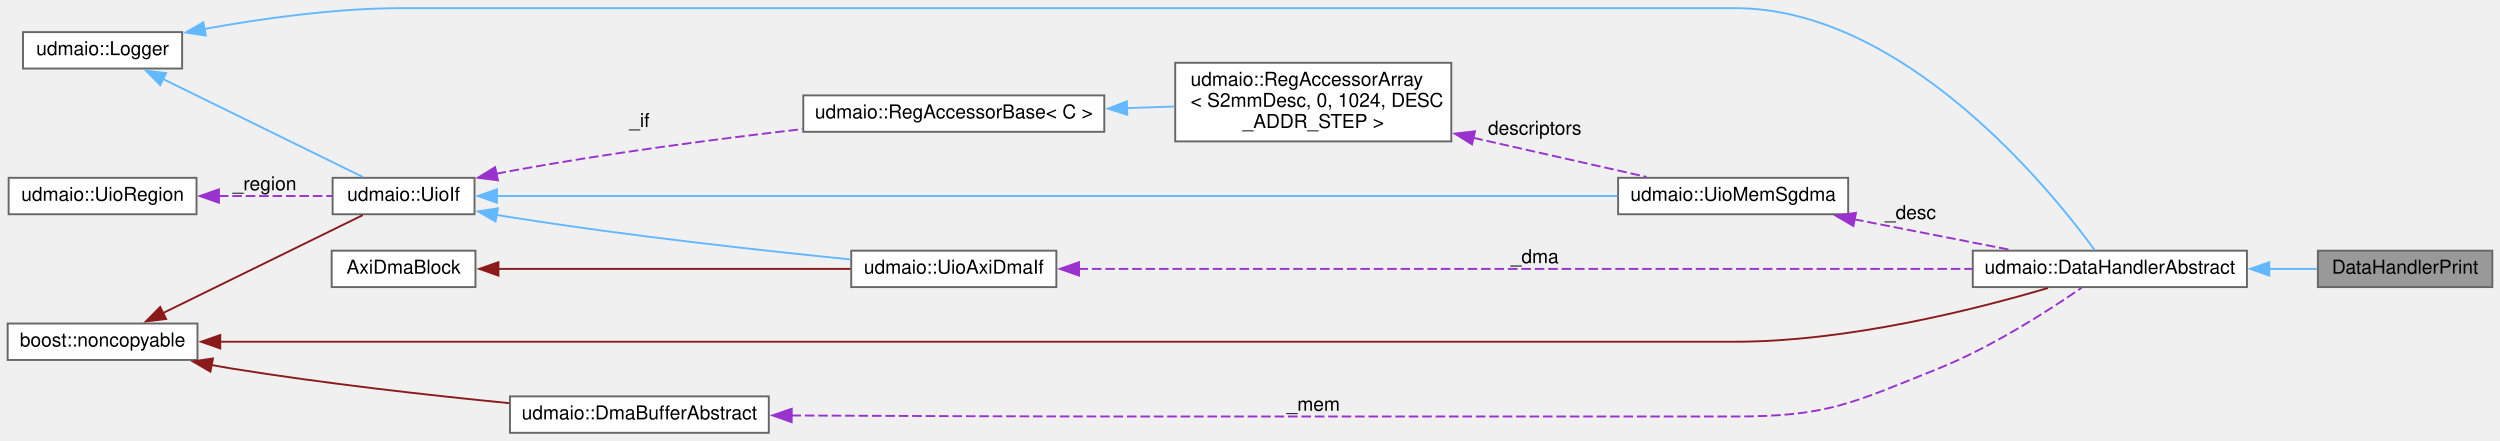
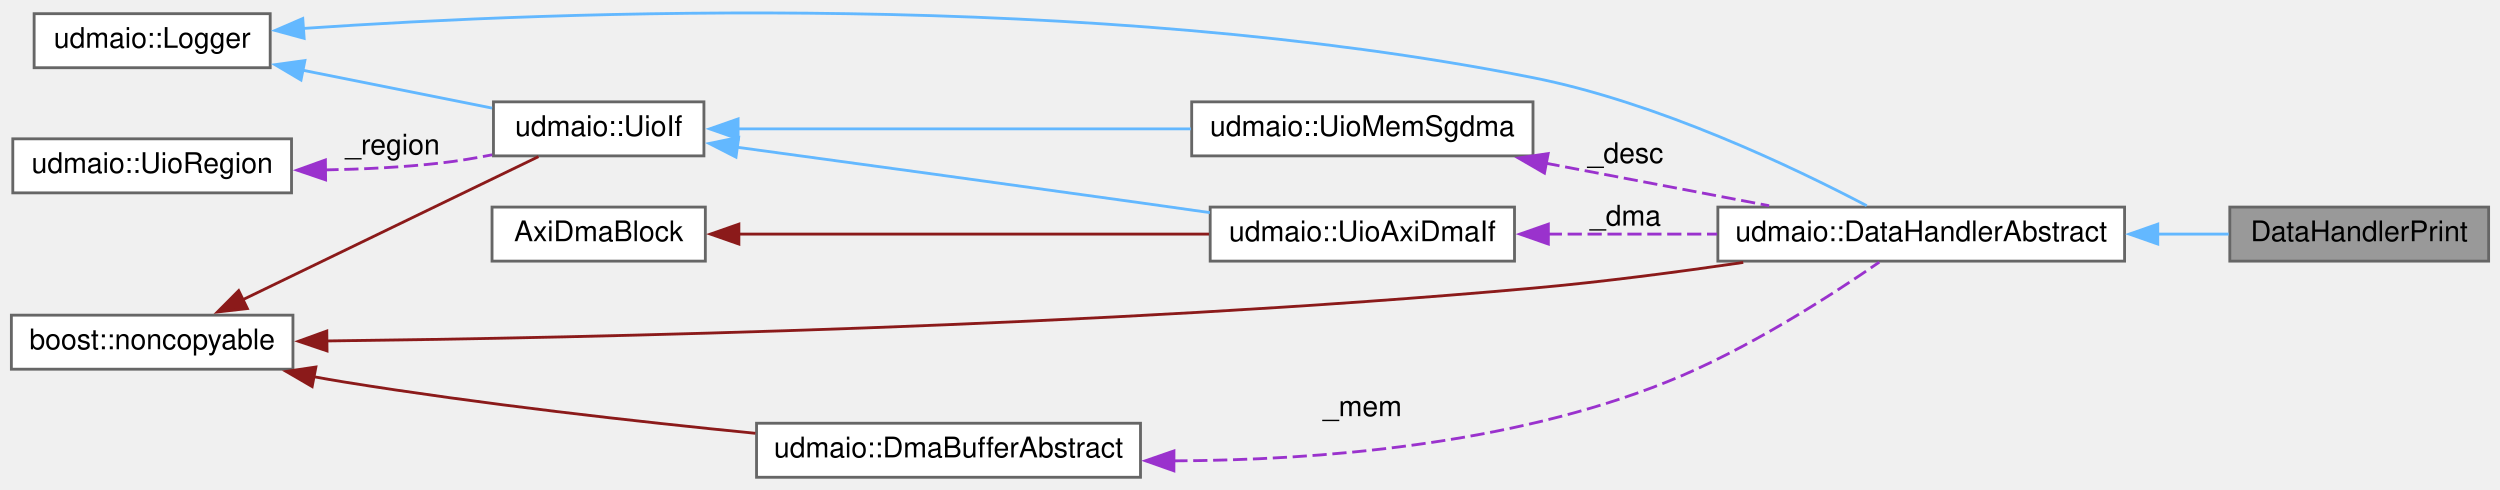
- <svg xmlns="http://www.w3.org/2000/svg" xmlns:xlink="http://www.w3.org/1999/xlink" width="1304pt" height="230pt" viewBox="0.00 0.00 1304.00 229.50">
-   <g id="graph0" class="graph" transform="scale(1 1) rotate(0) translate(4 225.5)">
+ <svg xmlns="http://www.w3.org/2000/svg" xmlns:xlink="http://www.w3.org/1999/xlink" width="879pt" height="172pt" viewBox="0.00 0.00 879.00 171.62">
+   <g id="graph0" class="graph" transform="scale(1 1) rotate(0) translate(4 167.62)">
    <g id="node1" class="node">
      <g id="a_node1">
        <a xlink:title="DataHandler implementation that checks LFSR data and prints status / stats.">
-           <polygon fill="#999999" stroke="#666666" points="1296,-95 1205,-95 1205,-76 1296,-76 1296,-95" />
-           <text text-anchor="middle" x="1250.5" y="-83" font-family="Helvetica,sans-Serif" font-size="10.00">DataHandlerPrint</text>
+           <polygon fill="#999999" stroke="#666666" points="871,-95 780,-95 780,-76 871,-76 871,-95" />
+           <text text-anchor="middle" x="825.5" y="-83" font-family="Helvetica,sans-Serif" font-size="10.00">DataHandlerPrint</text>
        </a>
      </g>
    </g>
    <g id="node2" class="node">
      <g id="a_node2">
        <a xlink:href="classudmaio_1_1_data_handler_abstract.html" target="_top" xlink:title="Base class to implement a DMA data reception handler.">
-           <polygon fill="white" stroke="#666666" points="1168,-95 1025,-95 1025,-76 1168,-76 1168,-95" />
-           <text text-anchor="middle" x="1096.5" y="-83" font-family="Helvetica,sans-Serif" font-size="10.00">udmaio::DataHandlerAbstract</text>
+           <polygon fill="white" stroke="#666666" points="743,-95 600,-95 600,-76 743,-76 743,-95" />
+           <text text-anchor="middle" x="671.5" y="-83" font-family="Helvetica,sans-Serif" font-size="10.00">udmaio::DataHandlerAbstract</text>
        </a>
      </g>
    </g>
    <g id="edge1" class="edge">
-       <path fill="none" stroke="#63b8ff" d="M1179.51,-85.5C1188.13,-85.5 1196.65,-85.5 1204.61,-85.5" />
-       <polygon fill="#63b8ff" stroke="#63b8ff" points="1179.67,-82 1169.67,-85.5 1179.67,-89 1179.67,-82" />
+       <path fill="none" stroke="#63b8ff" d="M754.51,-85.5C763.13,-85.5 771.65,-85.5 779.61,-85.5" />
+       <polygon fill="#63b8ff" stroke="#63b8ff" points="754.67,-82 744.67,-85.5 754.67,-89 754.67,-82" />
    </g>
    <g id="node3" class="node">
      <g id="a_node3">
        <a xlink:href="structudmaio_1_1_logger.html" target="_top" xlink:title=" ">
-           <polygon fill="white" stroke="#666666" points="91,-209 8,-209 8,-190 91,-190 91,-209" />
-           <text text-anchor="middle" x="49.5" y="-197" font-family="Helvetica,sans-Serif" font-size="10.00">udmaio::Logger</text>
+           <polygon fill="white" stroke="#666666" points="91,-163 8,-163 8,-144 91,-144 91,-163" />
+           <text text-anchor="middle" x="49.5" y="-151" font-family="Helvetica,sans-Serif" font-size="10.00">udmaio::Logger</text>
        </a>
      </g>
    </g>
    <g id="edge2" class="edge">
-       <path fill="none" stroke="#63b8ff" d="M102.44,-210.6C132.42,-216.06 170.92,-221.5 205.5,-221.5 205.5,-221.5 205.5,-221.5 901,-221.5 989.18,-221.5 1065.85,-126.46 1088.63,-95.28" />
-       <polygon fill="#63b8ff" stroke="#63b8ff" points="103.36,-207.21 92.88,-208.79 102.06,-214.09 103.36,-207.21" />
+       <path fill="none" stroke="#63b8ff" d="M102.65,-157.81C192.13,-163.93 380.19,-171.28 535,-140.5 579.07,-131.74 626.98,-108.8 652.34,-95.48" />
+       <polygon fill="#63b8ff" stroke="#63b8ff" points="102.94,-154.32 92.72,-157.1 102.45,-161.3 102.94,-154.32" />
    </g>
    <g id="node6" class="node">
      <g id="a_node6">
        <a xlink:href="classudmaio_1_1_uio_if.html" target="_top" xlink:title="Base class for UIO interfaces.">
-           <polygon fill="white" stroke="#666666" points="243.5,-133 169.5,-133 169.5,-114 243.5,-114 243.5,-133" />
-           <text text-anchor="middle" x="206.5" y="-121" font-family="Helvetica,sans-Serif" font-size="10.00">udmaio::UioIf</text>
+           <polygon fill="white" stroke="#666666" points="243.5,-132 169.5,-132 169.5,-113 243.5,-113 243.5,-132" />
+           <text text-anchor="middle" x="206.5" y="-120" font-family="Helvetica,sans-Serif" font-size="10.00">udmaio::UioIf</text>
        </a>
      </g>
    </g>
    <g id="edge6" class="edge">
-       <path fill="none" stroke="#63b8ff" d="M80.95,-184.57C111.8,-169.44 158.66,-146.47 185.23,-133.44" />
-       <polygon fill="#63b8ff" stroke="#63b8ff" points="79.56,-181.35 72.12,-188.9 82.64,-187.64 79.56,-181.35" />
+       <path fill="none" stroke="#63b8ff" d="M102.34,-143.13C124.2,-138.76 149.14,-133.77 169.02,-129.8" />
+       <polygon fill="#63b8ff" stroke="#63b8ff" points="101.83,-139.67 92.71,-145.06 103.2,-146.53 101.83,-139.67" />
    </g>
    <g id="node4" class="node">
      <g id="a_node4">
        <a xlink:title=" ">
          <polygon fill="white" stroke="#666666" points="99,-57 0,-57 0,-38 99,-38 99,-57" />
          <text text-anchor="middle" x="49.5" y="-45" font-family="Helvetica,sans-Serif" font-size="10.00">boost::noncopyable</text>
        </a>
      </g>
    </g>
    <g id="edge3" class="edge">
-       <path fill="none" stroke="#8b1a1a" d="M110.85,-47.5C139.52,-47.5 174.28,-47.5 205.5,-47.5 205.5,-47.5 205.5,-47.5 901,-47.5 959.49,-47.5 1026.07,-64.26 1064.2,-75.52" />
-       <polygon fill="#8b1a1a" stroke="#8b1a1a" points="110.88,-44 100.88,-47.5 110.88,-51 110.88,-44" />
+       <path fill="none" stroke="#8b1a1a" d="M110.71,-47.93C202.44,-49.01 382.63,-52.86 535,-66.5 559.25,-68.67 585.81,-72.15 608.93,-75.54" />
+       <polygon fill="#8b1a1a" stroke="#8b1a1a" points="110.98,-44.43 100.94,-47.82 110.9,-51.43 110.98,-44.43" />
    </g>
    <g id="edge7" class="edge">
-       <path fill="none" stroke="#8b1a1a" d="M80.95,-62.43C111.8,-77.56 158.66,-100.53 185.23,-113.56" />
-       <polygon fill="#8b1a1a" stroke="#8b1a1a" points="82.64,-59.36 72.12,-58.1 79.56,-65.65 82.64,-59.36" />
+       <path fill="none" stroke="#8b1a1a" d="M81.29,-62.4C112.18,-77.35 158.86,-99.93 185.32,-112.74" />
+       <polygon fill="#8b1a1a" stroke="#8b1a1a" points="82.97,-59.32 72.45,-58.12 79.92,-65.62 82.97,-59.32" />
    </g>
-     <g id="node12" class="node">
-       <g id="a_node12">
+     <g id="node10" class="node">
+       <g id="a_node10">
        <a xlink:href="classudmaio_1_1_dma_buffer_abstract.html" target="_top" xlink:title="Base class for DMA data buffer.">
          <polygon fill="white" stroke="#666666" points="397,-19 262,-19 262,0 397,0 397,-19" />
          <text text-anchor="middle" x="329.5" y="-7" font-family="Helvetica,sans-Serif" font-size="10.00">udmaio::DmaBufferAbstract</text>
        </a>
      </g>
    </g>
-     <g id="edge16" class="edge">
+     <g id="edge13" class="edge">
      <path fill="none" stroke="#8b1a1a" d="M106.12,-35.39C109.8,-34.71 113.45,-34.07 117,-33.5 165.15,-25.72 219.88,-19.58 261.6,-15.46" />
      <polygon fill="#8b1a1a" stroke="#8b1a1a" points="105.75,-31.89 96.59,-37.22 107.07,-38.77 105.75,-31.89" />
    </g>
    <g id="node5" class="node">
      <g id="a_node5">
        <a xlink:href="classudmaio_1_1_uio_axi_dma_if.html" target="_top" xlink:title="Interface to AXI DMA Core.">
-           <polygon fill="white" stroke="#666666" points="547,-95 440,-95 440,-76 547,-76 547,-95" />
-           <text text-anchor="middle" x="493.5" y="-83" font-family="Helvetica,sans-Serif" font-size="10.00">udmaio::UioAxiDmaIf</text>
+           <polygon fill="white" stroke="#666666" points="528.5,-95 421.5,-95 421.5,-76 528.5,-76 528.5,-95" />
+           <text text-anchor="middle" x="475" y="-83" font-family="Helvetica,sans-Serif" font-size="10.00">udmaio::UioAxiDmaIf</text>
        </a>
      </g>
    </g>
    <g id="edge4" class="edge">
-       <path fill="none" stroke="#9a32cd" stroke-dasharray="5,2" d="M558.54,-85.5C671.86,-85.5 906.83,-85.5 1024.76,-85.5" />
-       <polygon fill="#9a32cd" stroke="#9a32cd" points="558.82,-82 548.82,-85.5 558.82,-89 558.82,-82" />
-       <text text-anchor="middle" x="796.5" y="-88.5" font-family="Helvetica,sans-Serif" font-size="10.00"> _dma</text>
+       <path fill="none" stroke="#9a32cd" stroke-dasharray="5,2" d="M540.18,-85.5C559.26,-85.5 580.26,-85.5 599.73,-85.5" />
+       <polygon fill="#9a32cd" stroke="#9a32cd" points="540.4,-82 530.4,-85.5 540.4,-89 540.4,-82" />
+       <text text-anchor="middle" x="567.5" y="-88.5" font-family="Helvetica,sans-Serif" font-size="10.00"> _dma</text>
    </g>
    <g id="edge5" class="edge">
-       <path fill="none" stroke="#63b8ff" d="M254.95,-113.68C257.33,-113.26 259.69,-112.87 262,-112.5 322.68,-102.84 392.86,-95.11 439.69,-90.43" />
-       <polygon fill="#63b8ff" stroke="#63b8ff" points="254.46,-110.21 245.26,-115.47 255.73,-117.1 254.46,-110.21" />
+       <path fill="none" stroke="#63b8ff" d="M255.16,-116.04C293.49,-110.82 348.72,-103.26 397,-96.5 404.89,-95.4 413.23,-94.22 421.4,-93.05" />
+       <polygon fill="#63b8ff" stroke="#63b8ff" points="254.77,-112.56 245.34,-117.37 255.72,-119.49 254.77,-112.56" />
    </g>
    <g id="node9" class="node">
      <g id="a_node9">
        <a xlink:href="classudmaio_1_1_uio_mem_sgdma.html" target="_top" xlink:title="Interface to AXI DMA scatter-gather buffers &amp; descriptors Uses a UioIf to access DMA descriptor memor...">
-           <polygon fill="white" stroke="#666666" points="960,-133 840,-133 840,-114 960,-114 960,-133" />
-           <text text-anchor="middle" x="900" y="-121" font-family="Helvetica,sans-Serif" font-size="10.00">udmaio::UioMemSgdma</text>
+           <polygon fill="white" stroke="#666666" points="535,-132 415,-132 415,-113 535,-113 535,-132" />
+           <text text-anchor="middle" x="475" y="-120" font-family="Helvetica,sans-Serif" font-size="10.00">udmaio::UioMemSgdma</text>
        </a>
      </g>
    </g>
    <g id="edge11" class="edge">
-       <path fill="none" stroke="#63b8ff" d="M254.91,-123.5C377.49,-123.5 704.69,-123.5 839.59,-123.5" />
-       <polygon fill="#63b8ff" stroke="#63b8ff" points="255.22,-120 245.22,-123.5 255.22,-127 255.22,-120" />
-     </g>
-     <g id="node11" class="node">
-       <g id="a_node11">
-         <a xlink:href="classudmaio_1_1_reg_accessor_base.html" target="_top" xlink:title="Base class implementing register access. Only used by subclasses, not used directly.">
-           <polygon fill="white" stroke="#666666" points="572,-176 415,-176 415,-157 572,-157 572,-176" />
-           <text text-anchor="middle" x="493.5" y="-164" font-family="Helvetica,sans-Serif" font-size="10.00">udmaio::RegAccessorBase&lt; C &gt;</text>
-         </a>
-       </g>
-     </g>
-     <g id="edge14" class="edge">
-       <path fill="none" stroke="#9a32cd" stroke-dasharray="5,2" d="M254.93,-135.13C257.32,-135.61 259.68,-136.07 262,-136.5 312.51,-145.78 369.75,-153.25 414.56,-158.41" />
-       <polygon fill="#9a32cd" stroke="#9a32cd" points="255.73,-131.72 245.22,-133.02 254.25,-138.56 255.73,-131.72" />
-       <text text-anchor="middle" x="329.5" y="-159.5" font-family="Helvetica,sans-Serif" font-size="10.00"> _if</text>
+       <path fill="none" stroke="#63b8ff" d="M255.41,-122.5C300.05,-122.5 366.75,-122.5 414.72,-122.5" />
+       <polygon fill="#63b8ff" stroke="#63b8ff" points="255.51,-119 245.51,-122.5 255.51,-126 255.51,-119" />
    </g>
    <g id="node7" class="node">
      <g id="a_node7">
        <a xlink:href="structudmaio_1_1_uio_region.html" target="_top" xlink:title="General-purpose struct to define a memory area.">
-           <polygon fill="white" stroke="#666666" points="98.5,-133 0.5,-133 0.5,-114 98.5,-114 98.5,-133" />
-           <text text-anchor="middle" x="49.5" y="-121" font-family="Helvetica,sans-Serif" font-size="10.00">udmaio::UioRegion</text>
+           <polygon fill="white" stroke="#666666" points="98.5,-119 0.5,-119 0.5,-100 98.5,-100 98.5,-119" />
+           <text text-anchor="middle" x="49.5" y="-107" font-family="Helvetica,sans-Serif" font-size="10.00">udmaio::UioRegion</text>
        </a>
      </g>
    </g>
    <g id="edge8" class="edge">
-       <path fill="none" stroke="#9a32cd" stroke-dasharray="5,2" d="M110.17,-123.5C130.05,-123.5 151.59,-123.5 169.16,-123.5" />
-       <polygon fill="#9a32cd" stroke="#9a32cd" points="110.21,-120 100.21,-123.5 110.21,-127 110.21,-120" />
-       <text text-anchor="middle" x="134" y="-126.5" font-family="Helvetica,sans-Serif" font-size="10.00"> _region</text>
+       <path fill="none" stroke="#9a32cd" stroke-dasharray="5,2" d="M110.05,-108.06C123.55,-108.3 137.79,-109 151,-110.5 156.87,-111.17 163.04,-112.2 169.03,-113.38" />
+       <polygon fill="#9a32cd" stroke="#9a32cd" points="110.48,-104.57 100.45,-107.98 110.41,-111.57 110.48,-104.57" />
+       <text text-anchor="middle" x="134" y="-113.5" font-family="Helvetica,sans-Serif" font-size="10.00"> _region</text>
    </g>
    <g id="node8" class="node">
      <g id="a_node8">
        <a xlink:href="structaxi__dma_1_1block__template.html" target="_top" xlink:title="Template class for the axi_dma block, containing accessors for all its registers.">
          <polygon fill="white" stroke="#666666" points="244,-95 169,-95 169,-76 244,-76 244,-95" />
          <text text-anchor="middle" x="206.5" y="-83" font-family="Helvetica,sans-Serif" font-size="10.00">AxiDmaBlock</text>
        </a>
      </g>
    </g>
    <g id="edge9" class="edge">
-       <path fill="none" stroke="#8b1a1a" d="M255.83,-85.5C306.82,-85.5 386.94,-85.5 439.6,-85.5" />
-       <polygon fill="#8b1a1a" stroke="#8b1a1a" points="255.98,-82 245.98,-85.5 255.98,-89 255.98,-82" />
+       <path fill="none" stroke="#8b1a1a" d="M255.59,-85.5C302.24,-85.5 372.86,-85.5 421.08,-85.5" />
+       <polygon fill="#8b1a1a" stroke="#8b1a1a" points="255.79,-82 245.79,-85.5 255.79,-89 255.79,-82" />
    </g>
    <g id="edge10" class="edge">
-       <path fill="none" stroke="#9a32cd" stroke-dasharray="5,2" d="M963.08,-111.37C989.31,-106.25 1019.49,-100.35 1044.4,-95.48" />
-       <polygon fill="#9a32cd" stroke="#9a32cd" points="962.73,-107.87 953.59,-113.23 964.07,-114.74 962.73,-107.87" />
-       <text text-anchor="middle" x="992.5" y="-111.5" font-family="Helvetica,sans-Serif" font-size="10.00"> _desc</text>
-     </g>
-     <g id="node10" class="node">
-       <g id="a_node10">
-         <a xlink:href="classudmaio_1_1_reg_accessor_array.html" target="_top" xlink:title=" ">
-           <polygon fill="white" stroke="#666666" points="753,-193 609,-193 609,-152 753,-152 753,-193" />
-           <text text-anchor="start" x="617" y="-181" font-family="Helvetica,sans-Serif" font-size="10.00">udmaio::RegAccessorArray</text>
-           <text text-anchor="start" x="617" y="-170" font-family="Helvetica,sans-Serif" font-size="10.00">&lt; S2mmDesc, 0, 1024, DESC</text>
-           <text text-anchor="middle" x="681" y="-159" font-family="Helvetica,sans-Serif" font-size="10.00">_ADDR_STEP &gt;</text>
-         </a>
-       </g>
+       <path fill="none" stroke="#9a32cd" stroke-dasharray="5,2" d="M539.41,-110.44C564.85,-105.6 593.81,-100.09 618.03,-95.48" />
+       <polygon fill="#9a32cd" stroke="#9a32cd" points="539.03,-106.95 529.87,-112.25 540.34,-113.82 539.03,-106.95" />
+       <text text-anchor="middle" x="567.5" y="-110.5" font-family="Helvetica,sans-Serif" font-size="10.00"> _desc</text>
    </g>
    <g id="edge12" class="edge">
-       <path fill="none" stroke="#9a32cd" stroke-dasharray="5,2" d="M764.51,-153.87C795.21,-146.94 828.86,-139.34 854.82,-133.48" />
-       <polygon fill="#9a32cd" stroke="#9a32cd" points="763.81,-150.44 754.83,-156.05 765.36,-157.27 763.81,-150.44" />
-       <text text-anchor="middle" x="796.5" y="-155.5" font-family="Helvetica,sans-Serif" font-size="10.00"> descriptors</text>
-     </g>
-     <g id="edge13" class="edge">
-       <path fill="none" stroke="#63b8ff" d="M583.68,-169.38C592.02,-169.65 600.4,-169.93 608.55,-170.19" />
-       <polygon fill="#63b8ff" stroke="#63b8ff" points="583.98,-165.89 573.88,-169.07 583.76,-172.89 583.98,-165.89" />
-     </g>
-     <g id="edge15" class="edge">
-       <path fill="none" stroke="#9a32cd" stroke-dasharray="5,2" d="M408.81,-9.04C460.3,-8.78 529.16,-8.5 590,-8.5 590,-8.5 590,-8.5 901,-8.5 949.4,-8.5 962.07,-15.48 1007,-33.5 1035.12,-44.78 1064.92,-64.01 1081.77,-75.66" />
-       <polygon fill="#9a32cd" stroke="#9a32cd" points="408.93,-5.54 398.95,-9.09 408.97,-12.54 408.93,-5.54" />
-       <text text-anchor="middle" x="681" y="-11.5" font-family="Helvetica,sans-Serif" font-size="10.00"> _mem</text>
+       <path fill="none" stroke="#9a32cd" stroke-dasharray="5,2" d="M408.53,-5.77C459.59,-5.99 526.82,-11.42 582,-33.5 610.13,-44.75 639.92,-63.99 656.77,-75.65" />
+       <polygon fill="#9a32cd" stroke="#9a32cd" points="408.74,-2.27 398.75,-5.8 408.76,-9.27 408.74,-2.27" />
+       <text text-anchor="middle" x="475" y="-21.5" font-family="Helvetica,sans-Serif" font-size="10.00"> _mem</text>
    </g>
  </g>
</svg>
